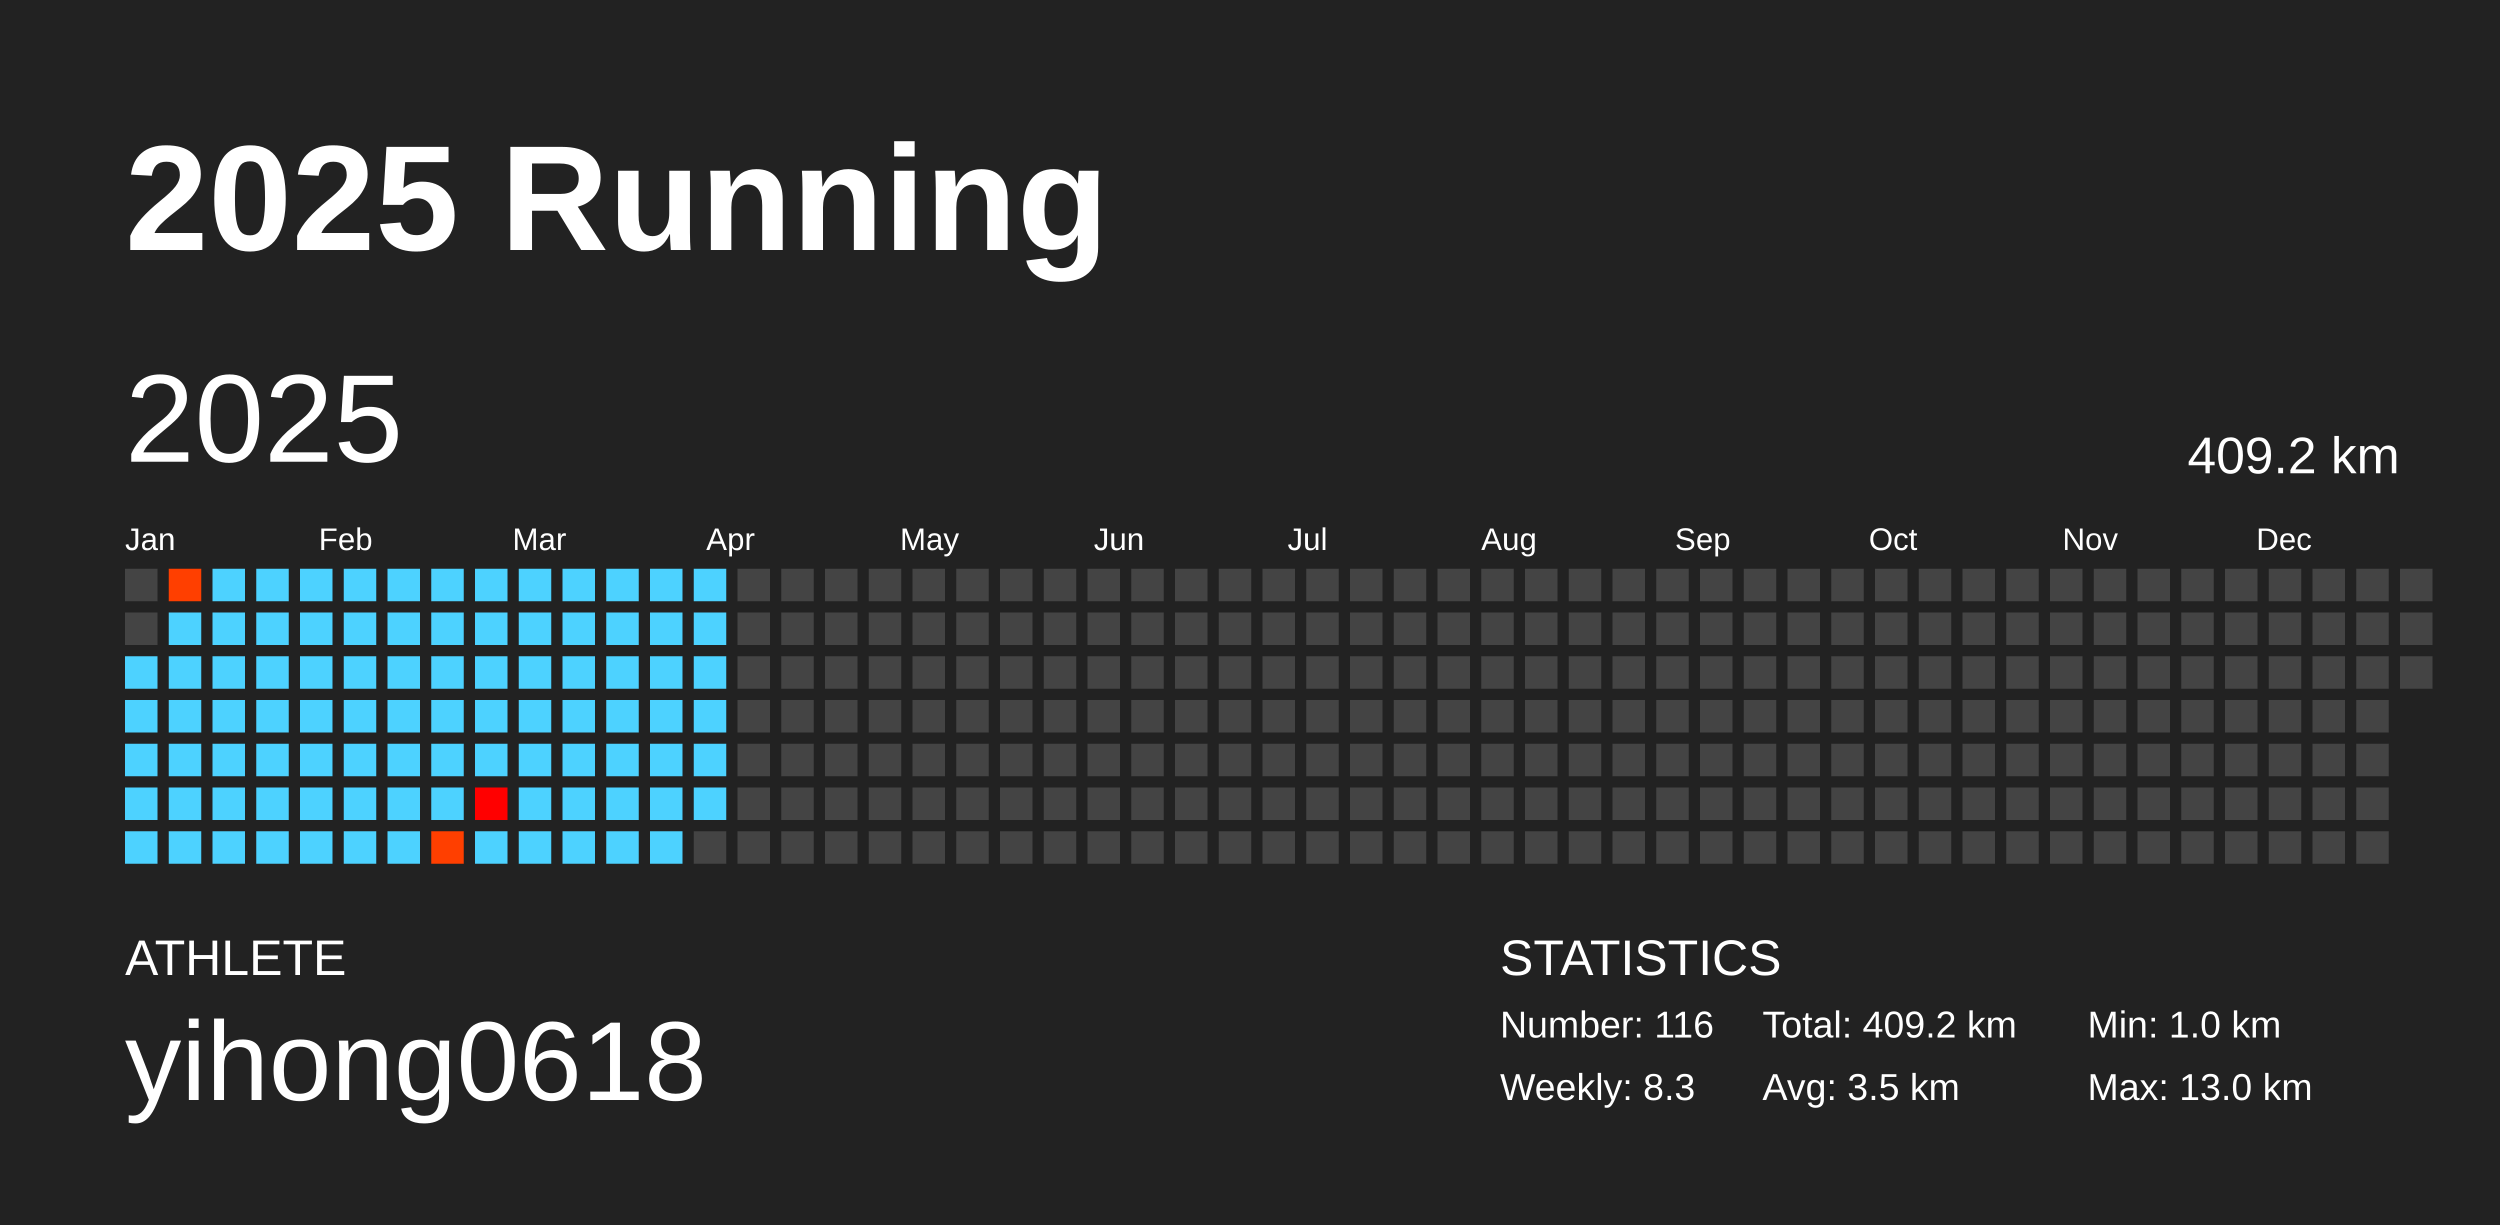
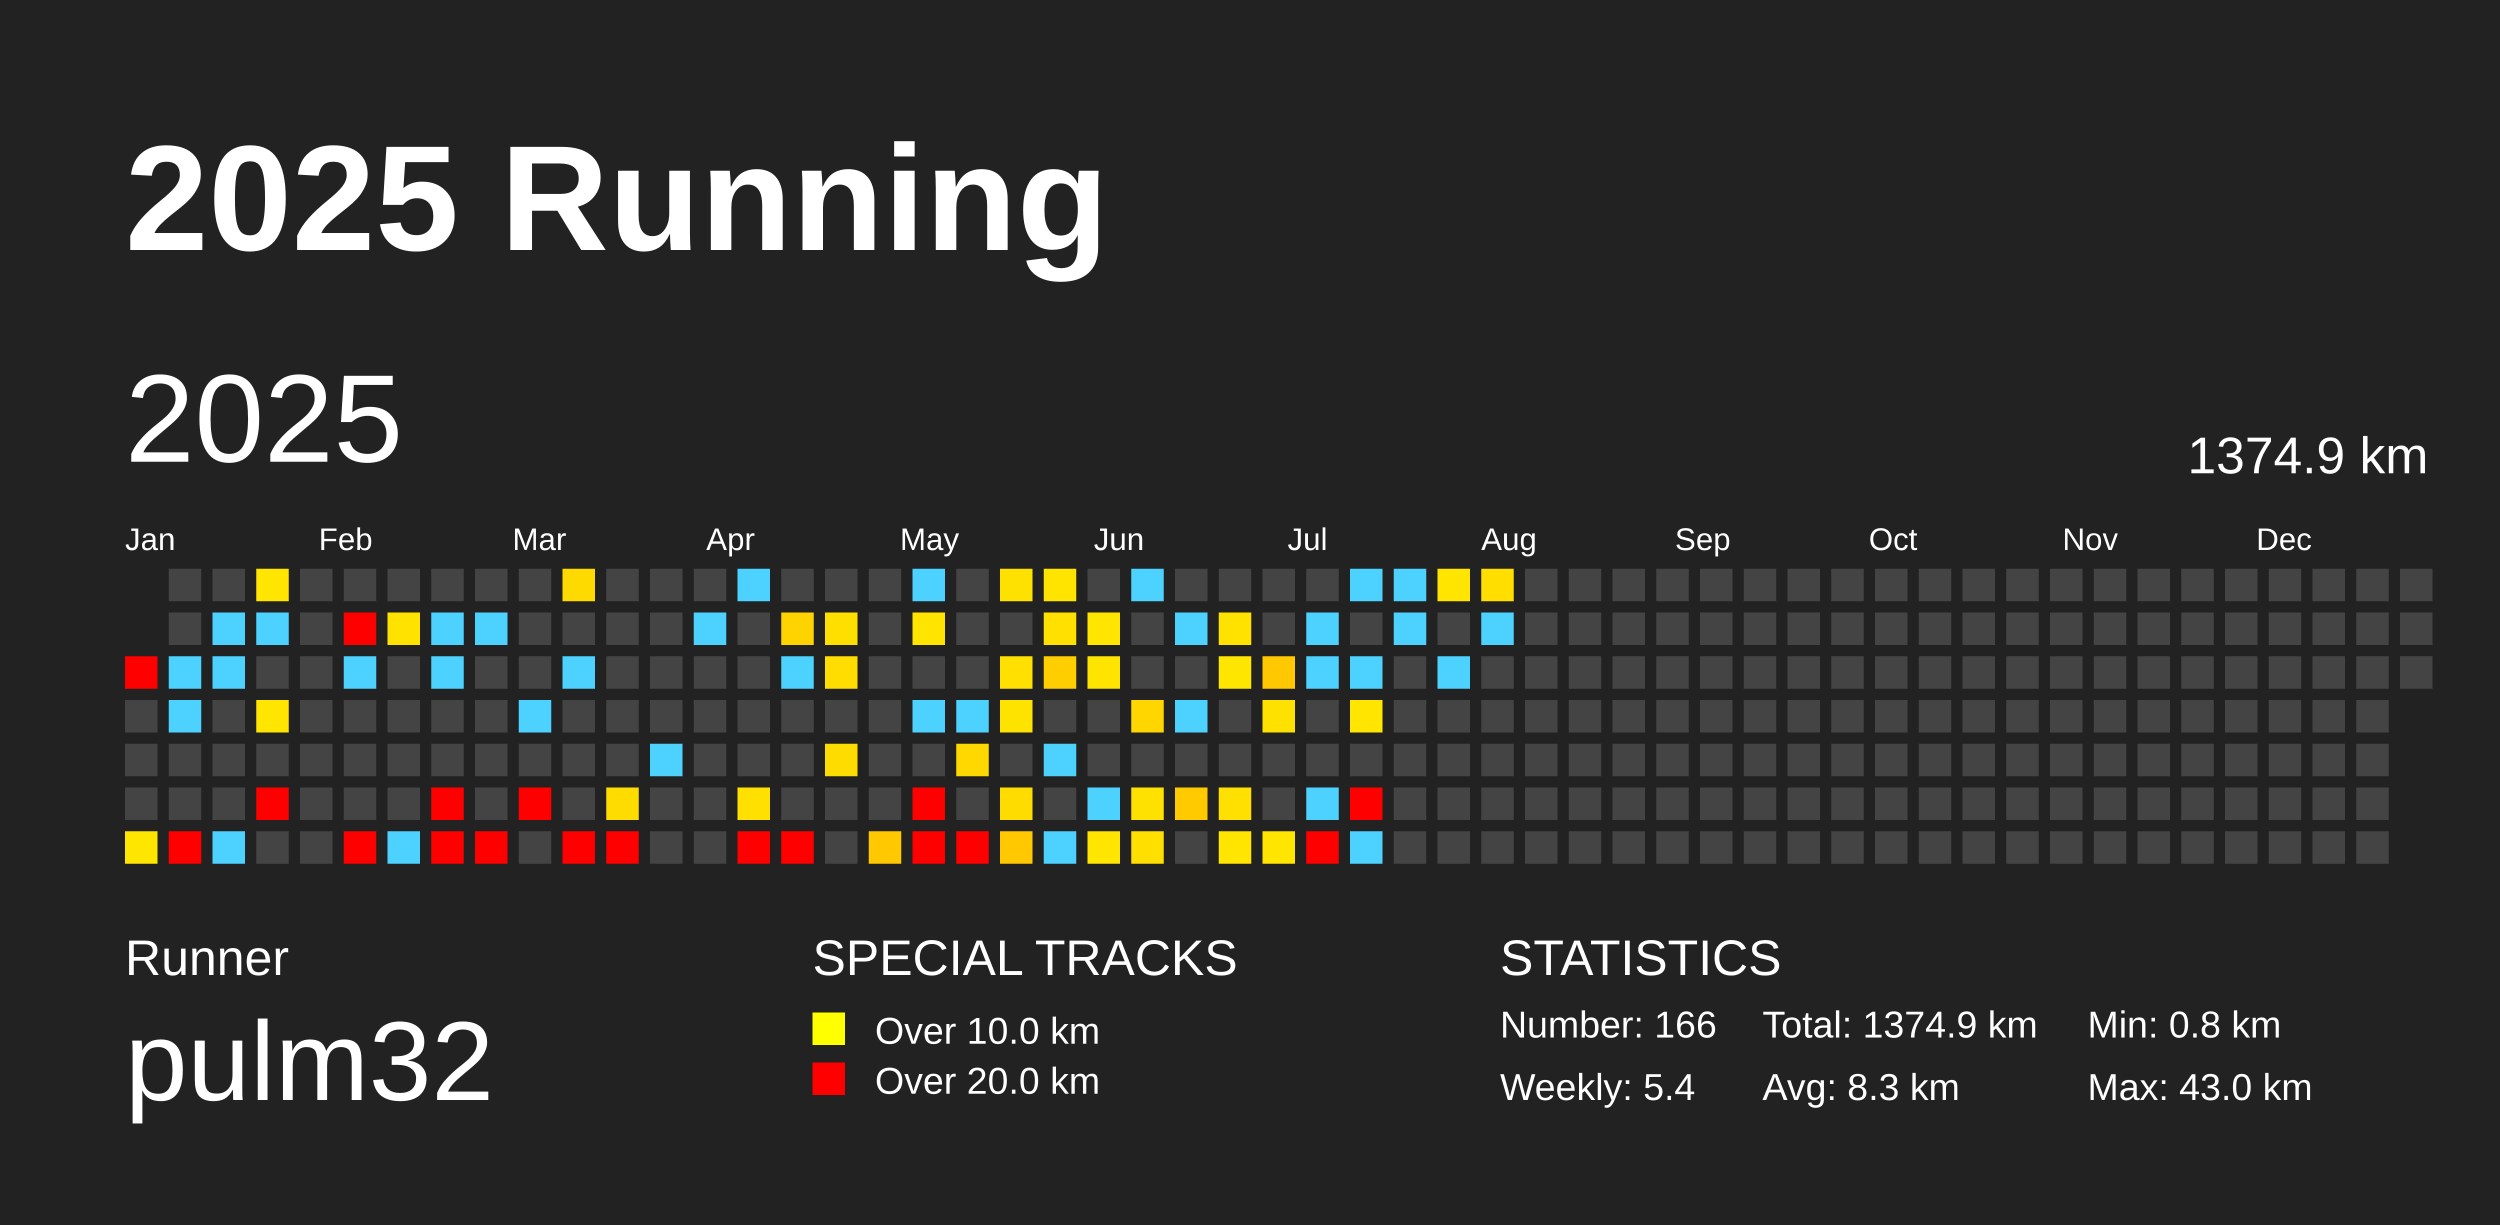
<svg xmlns="http://www.w3.org/2000/svg" baseProfile="full" height="98mm" version="1.1" viewBox="0,0,200,98" width="200mm">
  <defs />
  <rect fill="#222222" height="98" width="200" x="0" y="0" />
  <text fill="#FFFFFF" style="font-size:12px; font-family:Arial; font-weight:bold;" x="10" y="20">2025 Running</text>
-   <text fill="#FFFFFF" style="font-size:4px; font-family:Arial" x="10" y="78">ATHLETE</text>
-   <text fill="#FFFFFF" style="font-size:9px; font-family:Arial" x="10" y="88">yihong0618</text>
+   <text fill="#FFFFFF" style="font-size:4px; font-family:Arial" x="10" y="78">Runner</text>
+   <text fill="#FFFFFF" style="font-size:9px; font-family:Arial" x="10" y="88">pulm32</text>
+   <text fill="#FFFFFF" style="font-size:4px; font-family:Arial" x="65" y="78">SPECIAL TRACKS</text>
+   <rect fill="yellow" height="2.6" width="2.6" x="65" y="81" />
+   <text fill="#FFFFFF" style="font-size:3px; font-family:Arial" x="70" y="83.5">Over 10.0 km</text>
+   <rect fill="red" height="2.6" width="2.6" x="65" y="85" />
+   <text fill="#FFFFFF" style="font-size:3px; font-family:Arial" x="70" y="87.5">Over 20.0 km</text>
  <text fill="#FFFFFF" style="font-size:4px; font-family:Arial" x="120" y="78">STATISTICS</text>
-   <text fill="#FFFFFF" style="font-size:3px; font-family:Arial" x="120" y="83">Number: 116</text>
-   <text fill="#FFFFFF" style="font-size:3px; font-family:Arial" x="120" y="88">Weekly: 8.3</text>
-   <text fill="#FFFFFF" style="font-size:3px; font-family:Arial" x="141" y="83">Total: 409.2 km</text>
-   <text fill="#FFFFFF" style="font-size:3px; font-family:Arial" x="141" y="88">Avg: 3.5 km</text>
-   <text fill="#FFFFFF" style="font-size:3px; font-family:Arial" x="167" y="83">Min: 1.0 km</text>
-   <text fill="#FFFFFF" style="font-size:3px; font-family:Arial" x="167" y="88">Max: 13.0 km</text>
+   <text fill="#FFFFFF" style="font-size:3px; font-family:Arial" x="120" y="83">Number: 166</text>
+   <text fill="#FFFFFF" style="font-size:3px; font-family:Arial" x="120" y="88">Weekly: 5.4</text>
+   <text fill="#FFFFFF" style="font-size:3px; font-family:Arial" x="141" y="83">Total: 1374.9 km</text>
+   <text fill="#FFFFFF" style="font-size:3px; font-family:Arial" x="141" y="88">Avg: 8.3 km</text>
+   <text fill="#FFFFFF" style="font-size:3px; font-family:Arial" x="167" y="83">Min: 0.8 km</text>
+   <text fill="#FFFFFF" style="font-size:3px; font-family:Arial" x="167" y="88">Max: 43.0 km</text>
  <text dominant-baseline="hanging" fill="#FFFFFF" style="font-size:10.0px; font-family:Arial;" x="10" y="30">2025</text>
-   <text dominant-baseline="hanging" fill="#FFFFFF" style="font-size:4.125px; font-family:Arial;" x="175" y="35">409.2 km</text>
+   <text dominant-baseline="hanging" fill="#FFFFFF" style="font-size:4.125px; font-family:Arial;" x="175" y="35">1374.9 km</text>
  <text fill="#FFFFFF" style="font-size:2.5px; font-family:Arial" x="10.0" y="44">Jan</text>
  <text fill="#FFFFFF" style="font-size:2.5px; font-family:Arial" x="25.5" y="44">Feb</text>
  <text fill="#FFFFFF" style="font-size:2.5px; font-family:Arial" x="41.0" y="44">Mar</text>
  <text fill="#FFFFFF" style="font-size:2.5px; font-family:Arial" x="56.5" y="44">Apr</text>
  <text fill="#FFFFFF" style="font-size:2.5px; font-family:Arial" x="72.0" y="44">May</text>
  <text fill="#FFFFFF" style="font-size:2.5px; font-family:Arial" x="87.5" y="44">Jun</text>
  <text fill="#FFFFFF" style="font-size:2.5px; font-family:Arial" x="103.0" y="44">Jul</text>
  <text fill="#FFFFFF" style="font-size:2.5px; font-family:Arial" x="118.5" y="44">Aug</text>
  <text fill="#FFFFFF" style="font-size:2.5px; font-family:Arial" x="134.0" y="44">Sep</text>
  <text fill="#FFFFFF" style="font-size:2.5px; font-family:Arial" x="149.5" y="44">Oct</text>
  <text fill="#FFFFFF" style="font-size:2.5px; font-family:Arial" x="165.0" y="44">Nov</text>
  <text fill="#FFFFFF" style="font-size:2.5px; font-family:Arial" x="180.5" y="44">Dec</text>
-   <rect fill="#444444" height="2.6" width="2.6" x="10.0" y="45.5" />
-   <rect fill="#444444" height="2.6" width="2.6" x="10.0" y="49.0" />
-   <rect fill="#4dd2ff" height="2.6" width="2.6" x="10.0" y="52.5" />
-   <rect fill="#4dd2ff" height="2.6" width="2.6" x="10.0" y="56.0" />
-   <rect fill="#4dd2ff" height="2.6" width="2.6" x="10.0" y="59.5" />
-   <rect fill="#4dd2ff" height="2.6" width="2.6" x="10.0" y="63.0" />
-   <rect fill="#4dd2ff" height="2.6" width="2.6" x="10.0" y="66.5" />
-   <rect fill="#ff3f00" height="2.6" width="2.6" x="13.5" y="45.5" />
-   <rect fill="#4dd2ff" height="2.6" width="2.6" x="13.5" y="49.0" />
+   <rect fill="red" height="2.6" width="2.6" x="10.0" y="52.5" />
+   <rect fill="#444444" height="2.6" width="2.6" x="10.0" y="56.0" />
+   <rect fill="#444444" height="2.6" width="2.6" x="10.0" y="59.5" />
+   <rect fill="#444444" height="2.6" width="2.6" x="10.0" y="63.0" />
+   <rect fill="#ffe600" height="2.6" width="2.6" x="10.0" y="66.5" />
+   <rect fill="#444444" height="2.6" width="2.6" x="13.5" y="45.5" />
+   <rect fill="#444444" height="2.6" width="2.6" x="13.5" y="49.0" />
  <rect fill="#4dd2ff" height="2.6" width="2.6" x="13.5" y="52.5" />
  <rect fill="#4dd2ff" height="2.6" width="2.6" x="13.5" y="56.0" />
-   <rect fill="#4dd2ff" height="2.6" width="2.6" x="13.5" y="59.5" />
-   <rect fill="#4dd2ff" height="2.6" width="2.6" x="13.5" y="63.0" />
-   <rect fill="#4dd2ff" height="2.6" width="2.6" x="13.5" y="66.5" />
-   <rect fill="#4dd2ff" height="2.6" width="2.6" x="17.0" y="45.5" />
+   <rect fill="#444444" height="2.6" width="2.6" x="13.5" y="59.5" />
+   <rect fill="#444444" height="2.6" width="2.6" x="13.5" y="63.0" />
+   <rect fill="red" height="2.6" width="2.6" x="13.5" y="66.5" />
+   <rect fill="#444444" height="2.6" width="2.6" x="17.0" y="45.5" />
  <rect fill="#4dd2ff" height="2.6" width="2.6" x="17.0" y="49.0" />
  <rect fill="#4dd2ff" height="2.6" width="2.6" x="17.0" y="52.5" />
-   <rect fill="#4dd2ff" height="2.6" width="2.6" x="17.0" y="56.0" />
-   <rect fill="#4dd2ff" height="2.6" width="2.6" x="17.0" y="59.5" />
-   <rect fill="#4dd2ff" height="2.6" width="2.6" x="17.0" y="63.0" />
+   <rect fill="#444444" height="2.6" width="2.6" x="17.0" y="56.0" />
+   <rect fill="#444444" height="2.6" width="2.6" x="17.0" y="59.5" />
+   <rect fill="#444444" height="2.6" width="2.6" x="17.0" y="63.0" />
  <rect fill="#4dd2ff" height="2.6" width="2.6" x="17.0" y="66.5" />
-   <rect fill="#4dd2ff" height="2.6" width="2.6" x="20.5" y="45.5" />
+   <rect fill="#ffe500" height="2.6" width="2.6" x="20.5" y="45.5" />
  <rect fill="#4dd2ff" height="2.6" width="2.6" x="20.5" y="49.0" />
-   <rect fill="#4dd2ff" height="2.6" width="2.6" x="20.5" y="52.5" />
-   <rect fill="#4dd2ff" height="2.6" width="2.6" x="20.5" y="56.0" />
-   <rect fill="#4dd2ff" height="2.6" width="2.6" x="20.5" y="59.5" />
-   <rect fill="#4dd2ff" height="2.6" width="2.6" x="20.5" y="63.0" />
-   <rect fill="#4dd2ff" height="2.6" width="2.6" x="20.5" y="66.5" />
-   <rect fill="#4dd2ff" height="2.6" width="2.6" x="24.0" y="45.5" />
-   <rect fill="#4dd2ff" height="2.6" width="2.6" x="24.0" y="49.0" />
-   <rect fill="#4dd2ff" height="2.6" width="2.6" x="24.0" y="52.5" />
-   <rect fill="#4dd2ff" height="2.6" width="2.6" x="24.0" y="56.0" />
-   <rect fill="#4dd2ff" height="2.6" width="2.6" x="24.0" y="59.5" />
-   <rect fill="#4dd2ff" height="2.6" width="2.6" x="24.0" y="63.0" />
-   <rect fill="#4dd2ff" height="2.6" width="2.6" x="24.0" y="66.5" />
-   <rect fill="#4dd2ff" height="2.6" width="2.6" x="27.5" y="45.5" />
-   <rect fill="#4dd2ff" height="2.6" width="2.6" x="27.5" y="49.0" />
+   <rect fill="#444444" height="2.6" width="2.6" x="20.5" y="52.5" />
+   <rect fill="#ffe500" height="2.6" width="2.6" x="20.5" y="56.0" />
+   <rect fill="#444444" height="2.6" width="2.6" x="20.5" y="59.5" />
+   <rect fill="red" height="2.6" width="2.6" x="20.5" y="63.0" />
+   <rect fill="#444444" height="2.6" width="2.6" x="20.5" y="66.5" />
+   <rect fill="#444444" height="2.6" width="2.6" x="24.0" y="45.5" />
+   <rect fill="#444444" height="2.6" width="2.6" x="24.0" y="49.0" />
+   <rect fill="#444444" height="2.6" width="2.6" x="24.0" y="52.5" />
+   <rect fill="#444444" height="2.6" width="2.6" x="24.0" y="56.0" />
+   <rect fill="#444444" height="2.6" width="2.6" x="24.0" y="59.5" />
+   <rect fill="#444444" height="2.6" width="2.6" x="24.0" y="63.0" />
+   <rect fill="#444444" height="2.6" width="2.6" x="24.0" y="66.5" />
+   <rect fill="#444444" height="2.6" width="2.6" x="27.5" y="45.5" />
+   <rect fill="red" height="2.6" width="2.6" x="27.5" y="49.0" />
  <rect fill="#4dd2ff" height="2.6" width="2.6" x="27.5" y="52.5" />
-   <rect fill="#4dd2ff" height="2.6" width="2.6" x="27.5" y="56.0" />
-   <rect fill="#4dd2ff" height="2.6" width="2.6" x="27.5" y="59.5" />
-   <rect fill="#4dd2ff" height="2.6" width="2.6" x="27.5" y="63.0" />
-   <rect fill="#4dd2ff" height="2.6" width="2.6" x="27.5" y="66.5" />
-   <rect fill="#4dd2ff" height="2.6" width="2.6" x="31.0" y="45.5" />
-   <rect fill="#4dd2ff" height="2.6" width="2.6" x="31.0" y="49.0" />
-   <rect fill="#4dd2ff" height="2.6" width="2.6" x="31.0" y="52.5" />
-   <rect fill="#4dd2ff" height="2.6" width="2.6" x="31.0" y="56.0" />
-   <rect fill="#4dd2ff" height="2.6" width="2.6" x="31.0" y="59.5" />
-   <rect fill="#4dd2ff" height="2.6" width="2.6" x="31.0" y="63.0" />
+   <rect fill="#444444" height="2.6" width="2.6" x="27.5" y="56.0" />
+   <rect fill="#444444" height="2.6" width="2.6" x="27.5" y="59.5" />
+   <rect fill="#444444" height="2.6" width="2.6" x="27.5" y="63.0" />
+   <rect fill="red" height="2.6" width="2.6" x="27.5" y="66.5" />
+   <rect fill="#444444" height="2.6" width="2.6" x="31.0" y="45.5" />
+   <rect fill="#ffe200" height="2.6" width="2.6" x="31.0" y="49.0" />
+   <rect fill="#444444" height="2.6" width="2.6" x="31.0" y="52.5" />
+   <rect fill="#444444" height="2.6" width="2.6" x="31.0" y="56.0" />
+   <rect fill="#444444" height="2.6" width="2.6" x="31.0" y="59.5" />
+   <rect fill="#444444" height="2.6" width="2.6" x="31.0" y="63.0" />
  <rect fill="#4dd2ff" height="2.6" width="2.6" x="31.0" y="66.5" />
-   <rect fill="#4dd2ff" height="2.6" width="2.6" x="34.5" y="45.5" />
+   <rect fill="#444444" height="2.6" width="2.6" x="34.5" y="45.5" />
  <rect fill="#4dd2ff" height="2.6" width="2.6" x="34.5" y="49.0" />
  <rect fill="#4dd2ff" height="2.6" width="2.6" x="34.5" y="52.5" />
-   <rect fill="#4dd2ff" height="2.6" width="2.6" x="34.5" y="56.0" />
-   <rect fill="#4dd2ff" height="2.6" width="2.6" x="34.5" y="59.5" />
-   <rect fill="#4dd2ff" height="2.6" width="2.6" x="34.5" y="63.0" />
-   <rect fill="#ff3f00" height="2.6" width="2.6" x="34.5" y="66.5" />
-   <rect fill="#4dd2ff" height="2.6" width="2.6" x="38.0" y="45.5" />
+   <rect fill="#444444" height="2.6" width="2.6" x="34.5" y="56.0" />
+   <rect fill="#444444" height="2.6" width="2.6" x="34.5" y="59.5" />
+   <rect fill="red" height="2.6" width="2.6" x="34.5" y="63.0" />
+   <rect fill="red" height="2.6" width="2.6" x="34.5" y="66.5" />
+   <rect fill="#444444" height="2.6" width="2.6" x="38.0" y="45.5" />
  <rect fill="#4dd2ff" height="2.6" width="2.6" x="38.0" y="49.0" />
-   <rect fill="#4dd2ff" height="2.6" width="2.6" x="38.0" y="52.5" />
-   <rect fill="#4dd2ff" height="2.6" width="2.6" x="38.0" y="56.0" />
-   <rect fill="#4dd2ff" height="2.6" width="2.6" x="38.0" y="59.5" />
-   <rect fill="#ff0000" height="2.6" width="2.6" x="38.0" y="63.0" />
-   <rect fill="#4dd2ff" height="2.6" width="2.6" x="38.0" y="66.5" />
-   <rect fill="#4dd2ff" height="2.6" width="2.6" x="41.5" y="45.5" />
-   <rect fill="#4dd2ff" height="2.6" width="2.6" x="41.5" y="49.0" />
-   <rect fill="#4dd2ff" height="2.6" width="2.6" x="41.5" y="52.5" />
+   <rect fill="#444444" height="2.6" width="2.6" x="38.0" y="52.5" />
+   <rect fill="#444444" height="2.6" width="2.6" x="38.0" y="56.0" />
+   <rect fill="#444444" height="2.6" width="2.6" x="38.0" y="59.5" />
+   <rect fill="#444444" height="2.6" width="2.6" x="38.0" y="63.0" />
+   <rect fill="red" height="2.6" width="2.6" x="38.0" y="66.5" />
+   <rect fill="#444444" height="2.6" width="2.6" x="41.5" y="45.5" />
+   <rect fill="#444444" height="2.6" width="2.6" x="41.5" y="49.0" />
+   <rect fill="#444444" height="2.6" width="2.6" x="41.5" y="52.5" />
  <rect fill="#4dd2ff" height="2.6" width="2.6" x="41.5" y="56.0" />
-   <rect fill="#4dd2ff" height="2.6" width="2.6" x="41.5" y="59.5" />
-   <rect fill="#4dd2ff" height="2.6" width="2.6" x="41.5" y="63.0" />
-   <rect fill="#4dd2ff" height="2.6" width="2.6" x="41.5" y="66.5" />
-   <rect fill="#4dd2ff" height="2.6" width="2.6" x="45.0" y="45.5" />
-   <rect fill="#4dd2ff" height="2.6" width="2.6" x="45.0" y="49.0" />
+   <rect fill="#444444" height="2.6" width="2.6" x="41.5" y="59.5" />
+   <rect fill="red" height="2.6" width="2.6" x="41.5" y="63.0" />
+   <rect fill="#444444" height="2.6" width="2.6" x="41.5" y="66.5" />
+   <rect fill="#ffda00" height="2.6" width="2.6" x="45.0" y="45.5" />
+   <rect fill="#444444" height="2.6" width="2.6" x="45.0" y="49.0" />
  <rect fill="#4dd2ff" height="2.6" width="2.6" x="45.0" y="52.5" />
-   <rect fill="#4dd2ff" height="2.6" width="2.6" x="45.0" y="56.0" />
-   <rect fill="#4dd2ff" height="2.6" width="2.6" x="45.0" y="59.5" />
-   <rect fill="#4dd2ff" height="2.6" width="2.6" x="45.0" y="63.0" />
-   <rect fill="#4dd2ff" height="2.6" width="2.6" x="45.0" y="66.5" />
-   <rect fill="#4dd2ff" height="2.6" width="2.6" x="48.5" y="45.5" />
-   <rect fill="#4dd2ff" height="2.6" width="2.6" x="48.5" y="49.0" />
-   <rect fill="#4dd2ff" height="2.6" width="2.6" x="48.5" y="52.5" />
-   <rect fill="#4dd2ff" height="2.6" width="2.6" x="48.5" y="56.0" />
-   <rect fill="#4dd2ff" height="2.6" width="2.6" x="48.5" y="59.5" />
-   <rect fill="#4dd2ff" height="2.6" width="2.6" x="48.5" y="63.0" />
-   <rect fill="#4dd2ff" height="2.6" width="2.6" x="48.5" y="66.5" />
-   <rect fill="#4dd2ff" height="2.6" width="2.6" x="52.0" y="45.5" />
-   <rect fill="#4dd2ff" height="2.6" width="2.6" x="52.0" y="49.0" />
-   <rect fill="#4dd2ff" height="2.6" width="2.6" x="52.0" y="52.5" />
-   <rect fill="#4dd2ff" height="2.6" width="2.6" x="52.0" y="56.0" />
+   <rect fill="#444444" height="2.6" width="2.6" x="45.0" y="56.0" />
+   <rect fill="#444444" height="2.6" width="2.6" x="45.0" y="59.5" />
+   <rect fill="#444444" height="2.6" width="2.6" x="45.0" y="63.0" />
+   <rect fill="red" height="2.6" width="2.6" x="45.0" y="66.5" />
+   <rect fill="#444444" height="2.6" width="2.6" x="48.5" y="45.5" />
+   <rect fill="#444444" height="2.6" width="2.6" x="48.5" y="49.0" />
+   <rect fill="#444444" height="2.6" width="2.6" x="48.5" y="52.5" />
+   <rect fill="#444444" height="2.6" width="2.6" x="48.5" y="56.0" />
+   <rect fill="#444444" height="2.6" width="2.6" x="48.5" y="59.5" />
+   <rect fill="#ffdc00" height="2.6" width="2.6" x="48.5" y="63.0" />
+   <rect fill="red" height="2.6" width="2.6" x="48.5" y="66.5" />
+   <rect fill="#444444" height="2.6" width="2.6" x="52.0" y="45.5" />
+   <rect fill="#444444" height="2.6" width="2.6" x="52.0" y="49.0" />
+   <rect fill="#444444" height="2.6" width="2.6" x="52.0" y="52.5" />
+   <rect fill="#444444" height="2.6" width="2.6" x="52.0" y="56.0" />
  <rect fill="#4dd2ff" height="2.6" width="2.6" x="52.0" y="59.5" />
-   <rect fill="#4dd2ff" height="2.6" width="2.6" x="52.0" y="63.0" />
-   <rect fill="#4dd2ff" height="2.6" width="2.6" x="52.0" y="66.5" />
-   <rect fill="#4dd2ff" height="2.6" width="2.6" x="55.5" y="45.5" />
+   <rect fill="#444444" height="2.6" width="2.6" x="52.0" y="63.0" />
+   <rect fill="#444444" height="2.6" width="2.6" x="52.0" y="66.5" />
+   <rect fill="#444444" height="2.6" width="2.6" x="55.5" y="45.5" />
  <rect fill="#4dd2ff" height="2.6" width="2.6" x="55.5" y="49.0" />
-   <rect fill="#4dd2ff" height="2.6" width="2.6" x="55.5" y="52.5" />
-   <rect fill="#4dd2ff" height="2.6" width="2.6" x="55.5" y="56.0" />
-   <rect fill="#4dd2ff" height="2.6" width="2.6" x="55.5" y="59.5" />
-   <rect fill="#4dd2ff" height="2.6" width="2.6" x="55.5" y="63.0" />
+   <rect fill="#444444" height="2.6" width="2.6" x="55.5" y="52.5" />
+   <rect fill="#444444" height="2.6" width="2.6" x="55.5" y="56.0" />
+   <rect fill="#444444" height="2.6" width="2.6" x="55.5" y="59.5" />
+   <rect fill="#444444" height="2.6" width="2.6" x="55.5" y="63.0" />
  <rect fill="#444444" height="2.6" width="2.6" x="55.5" y="66.5" />
-   <rect fill="#444444" height="2.6" width="2.6" x="59.0" y="45.5" />
+   <rect fill="#4dd2ff" height="2.6" width="2.6" x="59.0" y="45.5" />
  <rect fill="#444444" height="2.6" width="2.6" x="59.0" y="49.0" />
  <rect fill="#444444" height="2.6" width="2.6" x="59.0" y="52.5" />
  <rect fill="#444444" height="2.6" width="2.6" x="59.0" y="56.0" />
  <rect fill="#444444" height="2.6" width="2.6" x="59.0" y="59.5" />
-   <rect fill="#444444" height="2.6" width="2.6" x="59.0" y="63.0" />
-   <rect fill="#444444" height="2.6" width="2.6" x="59.0" y="66.5" />
+   <rect fill="#ffe000" height="2.6" width="2.6" x="59.0" y="63.0" />
+   <rect fill="red" height="2.6" width="2.6" x="59.0" y="66.5" />
  <rect fill="#444444" height="2.6" width="2.6" x="62.5" y="45.5" />
-   <rect fill="#444444" height="2.6" width="2.6" x="62.5" y="49.0" />
-   <rect fill="#444444" height="2.6" width="2.6" x="62.5" y="52.5" />
+   <rect fill="#ffd300" height="2.6" width="2.6" x="62.5" y="49.0" />
+   <rect fill="#4dd2ff" height="2.6" width="2.6" x="62.5" y="52.5" />
  <rect fill="#444444" height="2.6" width="2.6" x="62.5" y="56.0" />
  <rect fill="#444444" height="2.6" width="2.6" x="62.5" y="59.5" />
  <rect fill="#444444" height="2.6" width="2.6" x="62.5" y="63.0" />
-   <rect fill="#444444" height="2.6" width="2.6" x="62.5" y="66.5" />
+   <rect fill="red" height="2.6" width="2.6" x="62.5" y="66.5" />
  <rect fill="#444444" height="2.6" width="2.6" x="66.0" y="45.5" />
-   <rect fill="#444444" height="2.6" width="2.6" x="66.0" y="49.0" />
-   <rect fill="#444444" height="2.6" width="2.6" x="66.0" y="52.5" />
+   <rect fill="#ffdf00" height="2.6" width="2.6" x="66.0" y="49.0" />
+   <rect fill="#ffdd00" height="2.6" width="2.6" x="66.0" y="52.5" />
  <rect fill="#444444" height="2.6" width="2.6" x="66.0" y="56.0" />
-   <rect fill="#444444" height="2.6" width="2.6" x="66.0" y="59.5" />
+   <rect fill="#ffdc00" height="2.6" width="2.6" x="66.0" y="59.5" />
  <rect fill="#444444" height="2.6" width="2.6" x="66.0" y="63.0" />
  <rect fill="#444444" height="2.6" width="2.6" x="66.0" y="66.5" />
  <rect fill="#444444" height="2.6" width="2.6" x="69.5" y="45.5" />
  <rect fill="#444444" height="2.6" width="2.6" x="69.5" y="49.0" />
  <rect fill="#444444" height="2.6" width="2.6" x="69.5" y="52.5" />
  <rect fill="#444444" height="2.6" width="2.6" x="69.5" y="56.0" />
  <rect fill="#444444" height="2.6" width="2.6" x="69.5" y="59.5" />
  <rect fill="#444444" height="2.6" width="2.6" x="69.5" y="63.0" />
-   <rect fill="#444444" height="2.6" width="2.6" x="69.5" y="66.5" />
-   <rect fill="#444444" height="2.6" width="2.6" x="73.0" y="45.5" />
-   <rect fill="#444444" height="2.6" width="2.6" x="73.0" y="49.0" />
+   <rect fill="#ffc800" height="2.6" width="2.6" x="69.5" y="66.5" />
+   <rect fill="#4dd2ff" height="2.6" width="2.6" x="73.0" y="45.5" />
+   <rect fill="#ffe400" height="2.6" width="2.6" x="73.0" y="49.0" />
  <rect fill="#444444" height="2.6" width="2.6" x="73.0" y="52.5" />
-   <rect fill="#444444" height="2.6" width="2.6" x="73.0" y="56.0" />
+   <rect fill="#4dd2ff" height="2.6" width="2.6" x="73.0" y="56.0" />
  <rect fill="#444444" height="2.6" width="2.6" x="73.0" y="59.5" />
-   <rect fill="#444444" height="2.6" width="2.6" x="73.0" y="63.0" />
-   <rect fill="#444444" height="2.6" width="2.6" x="73.0" y="66.5" />
+   <rect fill="red" height="2.6" width="2.6" x="73.0" y="63.0" />
+   <rect fill="red" height="2.6" width="2.6" x="73.0" y="66.5" />
  <rect fill="#444444" height="2.6" width="2.6" x="76.5" y="45.5" />
  <rect fill="#444444" height="2.6" width="2.6" x="76.5" y="49.0" />
  <rect fill="#444444" height="2.6" width="2.6" x="76.5" y="52.5" />
-   <rect fill="#444444" height="2.6" width="2.6" x="76.5" y="56.0" />
-   <rect fill="#444444" height="2.6" width="2.6" x="76.5" y="59.5" />
+   <rect fill="#4dd2ff" height="2.6" width="2.6" x="76.5" y="56.0" />
+   <rect fill="#ffd800" height="2.6" width="2.6" x="76.5" y="59.5" />
  <rect fill="#444444" height="2.6" width="2.6" x="76.5" y="63.0" />
-   <rect fill="#444444" height="2.6" width="2.6" x="76.5" y="66.5" />
-   <rect fill="#444444" height="2.6" width="2.6" x="80.0" y="45.5" />
+   <rect fill="red" height="2.6" width="2.6" x="76.5" y="66.5" />
+   <rect fill="#ffe100" height="2.6" width="2.6" x="80.0" y="45.5" />
  <rect fill="#444444" height="2.6" width="2.6" x="80.0" y="49.0" />
-   <rect fill="#444444" height="2.6" width="2.6" x="80.0" y="52.5" />
-   <rect fill="#444444" height="2.6" width="2.6" x="80.0" y="56.0" />
+   <rect fill="#ffe000" height="2.6" width="2.6" x="80.0" y="52.5" />
+   <rect fill="#ffe300" height="2.6" width="2.6" x="80.0" y="56.0" />
  <rect fill="#444444" height="2.6" width="2.6" x="80.0" y="59.5" />
-   <rect fill="#444444" height="2.6" width="2.6" x="80.0" y="63.0" />
-   <rect fill="#444444" height="2.6" width="2.6" x="80.0" y="66.5" />
-   <rect fill="#444444" height="2.6" width="2.6" x="83.5" y="45.5" />
-   <rect fill="#444444" height="2.6" width="2.6" x="83.5" y="49.0" />
-   <rect fill="#444444" height="2.6" width="2.6" x="83.5" y="52.5" />
+   <rect fill="#ffdc00" height="2.6" width="2.6" x="80.0" y="63.0" />
+   <rect fill="#ffc800" height="2.6" width="2.6" x="80.0" y="66.5" />
+   <rect fill="#ffe400" height="2.6" width="2.6" x="83.5" y="45.5" />
+   <rect fill="#ffe000" height="2.6" width="2.6" x="83.5" y="49.0" />
+   <rect fill="#ffce00" height="2.6" width="2.6" x="83.5" y="52.5" />
  <rect fill="#444444" height="2.6" width="2.6" x="83.5" y="56.0" />
-   <rect fill="#444444" height="2.6" width="2.6" x="83.5" y="59.5" />
+   <rect fill="#4dd2ff" height="2.6" width="2.6" x="83.5" y="59.5" />
  <rect fill="#444444" height="2.6" width="2.6" x="83.5" y="63.0" />
-   <rect fill="#444444" height="2.6" width="2.6" x="83.5" y="66.5" />
+   <rect fill="#4dd2ff" height="2.6" width="2.6" x="83.5" y="66.5" />
  <rect fill="#444444" height="2.6" width="2.6" x="87.0" y="45.5" />
-   <rect fill="#444444" height="2.6" width="2.6" x="87.0" y="49.0" />
-   <rect fill="#444444" height="2.6" width="2.6" x="87.0" y="52.5" />
+   <rect fill="#ffe500" height="2.6" width="2.6" x="87.0" y="49.0" />
+   <rect fill="#ffe400" height="2.6" width="2.6" x="87.0" y="52.5" />
  <rect fill="#444444" height="2.6" width="2.6" x="87.0" y="56.0" />
  <rect fill="#444444" height="2.6" width="2.6" x="87.0" y="59.5" />
-   <rect fill="#444444" height="2.6" width="2.6" x="87.0" y="63.0" />
-   <rect fill="#444444" height="2.6" width="2.6" x="87.0" y="66.5" />
-   <rect fill="#444444" height="2.6" width="2.6" x="90.5" y="45.5" />
+   <rect fill="#4dd2ff" height="2.6" width="2.6" x="87.0" y="63.0" />
+   <rect fill="#ffe500" height="2.6" width="2.6" x="87.0" y="66.5" />
+   <rect fill="#4dd2ff" height="2.6" width="2.6" x="90.5" y="45.5" />
  <rect fill="#444444" height="2.6" width="2.6" x="90.5" y="49.0" />
  <rect fill="#444444" height="2.6" width="2.6" x="90.5" y="52.5" />
-   <rect fill="#444444" height="2.6" width="2.6" x="90.5" y="56.0" />
+   <rect fill="#ffd600" height="2.6" width="2.6" x="90.5" y="56.0" />
  <rect fill="#444444" height="2.6" width="2.6" x="90.5" y="59.5" />
-   <rect fill="#444444" height="2.6" width="2.6" x="90.5" y="63.0" />
-   <rect fill="#444444" height="2.6" width="2.6" x="90.5" y="66.5" />
+   <rect fill="#ffe100" height="2.6" width="2.6" x="90.5" y="63.0" />
+   <rect fill="#ffdf00" height="2.6" width="2.6" x="90.5" y="66.5" />
  <rect fill="#444444" height="2.6" width="2.6" x="94.0" y="45.5" />
-   <rect fill="#444444" height="2.6" width="2.6" x="94.0" y="49.0" />
+   <rect fill="#4dd2ff" height="2.6" width="2.6" x="94.0" y="49.0" />
  <rect fill="#444444" height="2.6" width="2.6" x="94.0" y="52.5" />
-   <rect fill="#444444" height="2.6" width="2.6" x="94.0" y="56.0" />
+   <rect fill="#4dd2ff" height="2.6" width="2.6" x="94.0" y="56.0" />
  <rect fill="#444444" height="2.6" width="2.6" x="94.0" y="59.5" />
-   <rect fill="#444444" height="2.6" width="2.6" x="94.0" y="63.0" />
+   <rect fill="#ffcb00" height="2.6" width="2.6" x="94.0" y="63.0" />
  <rect fill="#444444" height="2.6" width="2.6" x="94.0" y="66.5" />
  <rect fill="#444444" height="2.6" width="2.6" x="97.5" y="45.5" />
-   <rect fill="#444444" height="2.6" width="2.6" x="97.5" y="49.0" />
-   <rect fill="#444444" height="2.6" width="2.6" x="97.5" y="52.5" />
+   <rect fill="#ffe200" height="2.6" width="2.6" x="97.5" y="49.0" />
+   <rect fill="#ffe600" height="2.6" width="2.6" x="97.5" y="52.5" />
  <rect fill="#444444" height="2.6" width="2.6" x="97.5" y="56.0" />
  <rect fill="#444444" height="2.6" width="2.6" x="97.5" y="59.5" />
-   <rect fill="#444444" height="2.6" width="2.6" x="97.5" y="63.0" />
-   <rect fill="#444444" height="2.6" width="2.6" x="97.5" y="66.5" />
+   <rect fill="#ffe000" height="2.6" width="2.6" x="97.5" y="63.0" />
+   <rect fill="#ffe500" height="2.6" width="2.6" x="97.5" y="66.5" />
  <rect fill="#444444" height="2.6" width="2.6" x="101.0" y="45.5" />
  <rect fill="#444444" height="2.6" width="2.6" x="101.0" y="49.0" />
-   <rect fill="#444444" height="2.6" width="2.6" x="101.0" y="52.5" />
-   <rect fill="#444444" height="2.6" width="2.6" x="101.0" y="56.0" />
+   <rect fill="#ffc800" height="2.6" width="2.6" x="101.0" y="52.5" />
+   <rect fill="#ffe100" height="2.6" width="2.6" x="101.0" y="56.0" />
  <rect fill="#444444" height="2.6" width="2.6" x="101.0" y="59.5" />
  <rect fill="#444444" height="2.6" width="2.6" x="101.0" y="63.0" />
-   <rect fill="#444444" height="2.6" width="2.6" x="101.0" y="66.5" />
+   <rect fill="#ffe500" height="2.6" width="2.6" x="101.0" y="66.5" />
  <rect fill="#444444" height="2.6" width="2.6" x="104.5" y="45.5" />
-   <rect fill="#444444" height="2.6" width="2.6" x="104.5" y="49.0" />
-   <rect fill="#444444" height="2.6" width="2.6" x="104.5" y="52.5" />
+   <rect fill="#4dd2ff" height="2.6" width="2.6" x="104.5" y="49.0" />
+   <rect fill="#4dd2ff" height="2.6" width="2.6" x="104.5" y="52.5" />
  <rect fill="#444444" height="2.6" width="2.6" x="104.5" y="56.0" />
  <rect fill="#444444" height="2.6" width="2.6" x="104.5" y="59.5" />
-   <rect fill="#444444" height="2.6" width="2.6" x="104.5" y="63.0" />
-   <rect fill="#444444" height="2.6" width="2.6" x="104.5" y="66.5" />
-   <rect fill="#444444" height="2.6" width="2.6" x="108.0" y="45.5" />
+   <rect fill="#4dd2ff" height="2.6" width="2.6" x="104.5" y="63.0" />
+   <rect fill="red" height="2.6" width="2.6" x="104.5" y="66.5" />
+   <rect fill="#4dd2ff" height="2.6" width="2.6" x="108.0" y="45.5" />
  <rect fill="#444444" height="2.6" width="2.6" x="108.0" y="49.0" />
-   <rect fill="#444444" height="2.6" width="2.6" x="108.0" y="52.5" />
-   <rect fill="#444444" height="2.6" width="2.6" x="108.0" y="56.0" />
+   <rect fill="#4dd2ff" height="2.6" width="2.6" x="108.0" y="52.5" />
+   <rect fill="#ffe500" height="2.6" width="2.6" x="108.0" y="56.0" />
  <rect fill="#444444" height="2.6" width="2.6" x="108.0" y="59.5" />
-   <rect fill="#444444" height="2.6" width="2.6" x="108.0" y="63.0" />
-   <rect fill="#444444" height="2.6" width="2.6" x="108.0" y="66.5" />
-   <rect fill="#444444" height="2.6" width="2.6" x="111.5" y="45.5" />
-   <rect fill="#444444" height="2.6" width="2.6" x="111.5" y="49.0" />
+   <rect fill="red" height="2.6" width="2.6" x="108.0" y="63.0" />
+   <rect fill="#4dd2ff" height="2.6" width="2.6" x="108.0" y="66.5" />
+   <rect fill="#4dd2ff" height="2.6" width="2.6" x="111.5" y="45.5" />
+   <rect fill="#4dd2ff" height="2.6" width="2.6" x="111.5" y="49.0" />
  <rect fill="#444444" height="2.6" width="2.6" x="111.5" y="52.5" />
  <rect fill="#444444" height="2.6" width="2.6" x="111.5" y="56.0" />
  <rect fill="#444444" height="2.6" width="2.6" x="111.5" y="59.5" />
  <rect fill="#444444" height="2.6" width="2.6" x="111.5" y="63.0" />
  <rect fill="#444444" height="2.6" width="2.6" x="111.5" y="66.5" />
-   <rect fill="#444444" height="2.6" width="2.6" x="115.0" y="45.5" />
+   <rect fill="#ffe500" height="2.6" width="2.6" x="115.0" y="45.5" />
  <rect fill="#444444" height="2.6" width="2.6" x="115.0" y="49.0" />
-   <rect fill="#444444" height="2.6" width="2.6" x="115.0" y="52.5" />
+   <rect fill="#4dd2ff" height="2.6" width="2.6" x="115.0" y="52.5" />
  <rect fill="#444444" height="2.6" width="2.6" x="115.0" y="56.0" />
  <rect fill="#444444" height="2.6" width="2.6" x="115.0" y="59.5" />
  <rect fill="#444444" height="2.6" width="2.6" x="115.0" y="63.0" />
  <rect fill="#444444" height="2.6" width="2.6" x="115.0" y="66.5" />
-   <rect fill="#444444" height="2.6" width="2.6" x="118.5" y="45.5" />
-   <rect fill="#444444" height="2.6" width="2.6" x="118.5" y="49.0" />
+   <rect fill="#ffde00" height="2.6" width="2.6" x="118.5" y="45.5" />
+   <rect fill="#4dd2ff" height="2.6" width="2.6" x="118.5" y="49.0" />
  <rect fill="#444444" height="2.6" width="2.6" x="118.5" y="52.5" />
  <rect fill="#444444" height="2.6" width="2.6" x="118.5" y="56.0" />
  <rect fill="#444444" height="2.6" width="2.6" x="118.5" y="59.5" />
  <rect fill="#444444" height="2.6" width="2.6" x="118.5" y="63.0" />
  <rect fill="#444444" height="2.6" width="2.6" x="118.5" y="66.5" />
  <rect fill="#444444" height="2.6" width="2.6" x="122.0" y="45.5" />
  <rect fill="#444444" height="2.6" width="2.6" x="122.0" y="49.0" />
  <rect fill="#444444" height="2.6" width="2.6" x="122.0" y="52.5" />
  <rect fill="#444444" height="2.6" width="2.6" x="122.0" y="56.0" />
  <rect fill="#444444" height="2.6" width="2.6" x="122.0" y="59.5" />
  <rect fill="#444444" height="2.6" width="2.6" x="122.0" y="63.0" />
  <rect fill="#444444" height="2.6" width="2.6" x="122.0" y="66.5" />
  <rect fill="#444444" height="2.6" width="2.6" x="125.5" y="45.5" />
  <rect fill="#444444" height="2.6" width="2.6" x="125.5" y="49.0" />
  <rect fill="#444444" height="2.6" width="2.6" x="125.5" y="52.5" />
  <rect fill="#444444" height="2.6" width="2.6" x="125.5" y="56.0" />
  <rect fill="#444444" height="2.6" width="2.6" x="125.5" y="59.5" />
  <rect fill="#444444" height="2.6" width="2.6" x="125.5" y="63.0" />
  <rect fill="#444444" height="2.6" width="2.6" x="125.5" y="66.5" />
  <rect fill="#444444" height="2.6" width="2.6" x="129.0" y="45.5" />
  <rect fill="#444444" height="2.6" width="2.6" x="129.0" y="49.0" />
  <rect fill="#444444" height="2.6" width="2.6" x="129.0" y="52.5" />
  <rect fill="#444444" height="2.6" width="2.6" x="129.0" y="56.0" />
  <rect fill="#444444" height="2.6" width="2.6" x="129.0" y="59.5" />
  <rect fill="#444444" height="2.6" width="2.6" x="129.0" y="63.0" />
  <rect fill="#444444" height="2.6" width="2.6" x="129.0" y="66.5" />
  <rect fill="#444444" height="2.6" width="2.6" x="132.5" y="45.5" />
  <rect fill="#444444" height="2.6" width="2.6" x="132.5" y="49.0" />
  <rect fill="#444444" height="2.6" width="2.6" x="132.5" y="52.5" />
  <rect fill="#444444" height="2.6" width="2.6" x="132.5" y="56.0" />
  <rect fill="#444444" height="2.6" width="2.6" x="132.5" y="59.5" />
  <rect fill="#444444" height="2.6" width="2.6" x="132.5" y="63.0" />
  <rect fill="#444444" height="2.6" width="2.6" x="132.5" y="66.5" />
  <rect fill="#444444" height="2.6" width="2.6" x="136.0" y="45.5" />
  <rect fill="#444444" height="2.6" width="2.6" x="136.0" y="49.0" />
  <rect fill="#444444" height="2.6" width="2.6" x="136.0" y="52.5" />
  <rect fill="#444444" height="2.6" width="2.6" x="136.0" y="56.0" />
  <rect fill="#444444" height="2.6" width="2.6" x="136.0" y="59.5" />
  <rect fill="#444444" height="2.6" width="2.6" x="136.0" y="63.0" />
  <rect fill="#444444" height="2.6" width="2.6" x="136.0" y="66.5" />
  <rect fill="#444444" height="2.6" width="2.6" x="139.5" y="45.5" />
  <rect fill="#444444" height="2.6" width="2.6" x="139.5" y="49.0" />
  <rect fill="#444444" height="2.6" width="2.6" x="139.5" y="52.5" />
  <rect fill="#444444" height="2.6" width="2.6" x="139.5" y="56.0" />
  <rect fill="#444444" height="2.6" width="2.6" x="139.5" y="59.5" />
  <rect fill="#444444" height="2.6" width="2.6" x="139.5" y="63.0" />
  <rect fill="#444444" height="2.6" width="2.6" x="139.5" y="66.5" />
  <rect fill="#444444" height="2.6" width="2.6" x="143.0" y="45.5" />
  <rect fill="#444444" height="2.6" width="2.6" x="143.0" y="49.0" />
  <rect fill="#444444" height="2.6" width="2.6" x="143.0" y="52.5" />
  <rect fill="#444444" height="2.6" width="2.6" x="143.0" y="56.0" />
  <rect fill="#444444" height="2.6" width="2.6" x="143.0" y="59.5" />
  <rect fill="#444444" height="2.6" width="2.6" x="143.0" y="63.0" />
  <rect fill="#444444" height="2.6" width="2.6" x="143.0" y="66.5" />
  <rect fill="#444444" height="2.6" width="2.6" x="146.5" y="45.5" />
  <rect fill="#444444" height="2.6" width="2.6" x="146.5" y="49.0" />
  <rect fill="#444444" height="2.6" width="2.6" x="146.5" y="52.5" />
  <rect fill="#444444" height="2.6" width="2.6" x="146.5" y="56.0" />
  <rect fill="#444444" height="2.6" width="2.6" x="146.5" y="59.5" />
  <rect fill="#444444" height="2.6" width="2.6" x="146.5" y="63.0" />
  <rect fill="#444444" height="2.6" width="2.6" x="146.5" y="66.5" />
  <rect fill="#444444" height="2.6" width="2.6" x="150.0" y="45.5" />
  <rect fill="#444444" height="2.6" width="2.6" x="150.0" y="49.0" />
  <rect fill="#444444" height="2.6" width="2.6" x="150.0" y="52.5" />
  <rect fill="#444444" height="2.6" width="2.6" x="150.0" y="56.0" />
  <rect fill="#444444" height="2.6" width="2.6" x="150.0" y="59.5" />
  <rect fill="#444444" height="2.6" width="2.6" x="150.0" y="63.0" />
  <rect fill="#444444" height="2.6" width="2.6" x="150.0" y="66.5" />
  <rect fill="#444444" height="2.6" width="2.6" x="153.5" y="45.5" />
  <rect fill="#444444" height="2.6" width="2.6" x="153.5" y="49.0" />
  <rect fill="#444444" height="2.6" width="2.6" x="153.5" y="52.5" />
  <rect fill="#444444" height="2.6" width="2.6" x="153.5" y="56.0" />
  <rect fill="#444444" height="2.6" width="2.6" x="153.5" y="59.5" />
  <rect fill="#444444" height="2.6" width="2.6" x="153.5" y="63.0" />
  <rect fill="#444444" height="2.6" width="2.6" x="153.5" y="66.5" />
  <rect fill="#444444" height="2.6" width="2.6" x="157.0" y="45.5" />
  <rect fill="#444444" height="2.6" width="2.6" x="157.0" y="49.0" />
  <rect fill="#444444" height="2.6" width="2.6" x="157.0" y="52.5" />
  <rect fill="#444444" height="2.6" width="2.6" x="157.0" y="56.0" />
  <rect fill="#444444" height="2.6" width="2.6" x="157.0" y="59.5" />
  <rect fill="#444444" height="2.6" width="2.6" x="157.0" y="63.0" />
  <rect fill="#444444" height="2.6" width="2.6" x="157.0" y="66.5" />
  <rect fill="#444444" height="2.6" width="2.6" x="160.5" y="45.5" />
  <rect fill="#444444" height="2.6" width="2.6" x="160.5" y="49.0" />
  <rect fill="#444444" height="2.6" width="2.6" x="160.5" y="52.5" />
  <rect fill="#444444" height="2.6" width="2.6" x="160.5" y="56.0" />
  <rect fill="#444444" height="2.6" width="2.6" x="160.5" y="59.5" />
  <rect fill="#444444" height="2.6" width="2.6" x="160.5" y="63.0" />
  <rect fill="#444444" height="2.6" width="2.6" x="160.5" y="66.5" />
  <rect fill="#444444" height="2.6" width="2.6" x="164.0" y="45.5" />
  <rect fill="#444444" height="2.6" width="2.6" x="164.0" y="49.0" />
  <rect fill="#444444" height="2.6" width="2.6" x="164.0" y="52.5" />
  <rect fill="#444444" height="2.6" width="2.6" x="164.0" y="56.0" />
  <rect fill="#444444" height="2.6" width="2.6" x="164.0" y="59.5" />
  <rect fill="#444444" height="2.6" width="2.6" x="164.0" y="63.0" />
  <rect fill="#444444" height="2.6" width="2.6" x="164.0" y="66.5" />
  <rect fill="#444444" height="2.6" width="2.6" x="167.5" y="45.5" />
  <rect fill="#444444" height="2.6" width="2.6" x="167.5" y="49.0" />
  <rect fill="#444444" height="2.6" width="2.6" x="167.5" y="52.5" />
  <rect fill="#444444" height="2.6" width="2.6" x="167.5" y="56.0" />
  <rect fill="#444444" height="2.6" width="2.6" x="167.5" y="59.5" />
  <rect fill="#444444" height="2.6" width="2.6" x="167.5" y="63.0" />
  <rect fill="#444444" height="2.6" width="2.6" x="167.5" y="66.5" />
  <rect fill="#444444" height="2.6" width="2.6" x="171.0" y="45.5" />
  <rect fill="#444444" height="2.6" width="2.6" x="171.0" y="49.0" />
  <rect fill="#444444" height="2.6" width="2.6" x="171.0" y="52.5" />
  <rect fill="#444444" height="2.6" width="2.6" x="171.0" y="56.0" />
  <rect fill="#444444" height="2.6" width="2.6" x="171.0" y="59.5" />
  <rect fill="#444444" height="2.6" width="2.6" x="171.0" y="63.0" />
  <rect fill="#444444" height="2.6" width="2.6" x="171.0" y="66.5" />
  <rect fill="#444444" height="2.6" width="2.6" x="174.5" y="45.5" />
  <rect fill="#444444" height="2.6" width="2.6" x="174.5" y="49.0" />
  <rect fill="#444444" height="2.6" width="2.6" x="174.5" y="52.5" />
  <rect fill="#444444" height="2.6" width="2.6" x="174.5" y="56.0" />
  <rect fill="#444444" height="2.6" width="2.6" x="174.5" y="59.5" />
  <rect fill="#444444" height="2.6" width="2.6" x="174.5" y="63.0" />
  <rect fill="#444444" height="2.6" width="2.6" x="174.5" y="66.5" />
  <rect fill="#444444" height="2.6" width="2.6" x="178.0" y="45.5" />
  <rect fill="#444444" height="2.6" width="2.6" x="178.0" y="49.0" />
  <rect fill="#444444" height="2.6" width="2.6" x="178.0" y="52.5" />
  <rect fill="#444444" height="2.6" width="2.6" x="178.0" y="56.0" />
  <rect fill="#444444" height="2.6" width="2.6" x="178.0" y="59.5" />
  <rect fill="#444444" height="2.6" width="2.6" x="178.0" y="63.0" />
  <rect fill="#444444" height="2.6" width="2.6" x="178.0" y="66.5" />
  <rect fill="#444444" height="2.6" width="2.6" x="181.5" y="45.5" />
  <rect fill="#444444" height="2.6" width="2.6" x="181.5" y="49.0" />
  <rect fill="#444444" height="2.6" width="2.6" x="181.5" y="52.5" />
  <rect fill="#444444" height="2.6" width="2.6" x="181.5" y="56.0" />
  <rect fill="#444444" height="2.6" width="2.6" x="181.5" y="59.5" />
  <rect fill="#444444" height="2.6" width="2.6" x="181.5" y="63.0" />
  <rect fill="#444444" height="2.6" width="2.6" x="181.5" y="66.5" />
  <rect fill="#444444" height="2.6" width="2.6" x="185.0" y="45.5" />
  <rect fill="#444444" height="2.6" width="2.6" x="185.0" y="49.0" />
  <rect fill="#444444" height="2.6" width="2.6" x="185.0" y="52.5" />
  <rect fill="#444444" height="2.6" width="2.6" x="185.0" y="56.0" />
  <rect fill="#444444" height="2.6" width="2.6" x="185.0" y="59.5" />
  <rect fill="#444444" height="2.6" width="2.6" x="185.0" y="63.0" />
  <rect fill="#444444" height="2.6" width="2.6" x="185.0" y="66.5" />
  <rect fill="#444444" height="2.6" width="2.6" x="188.5" y="45.5" />
  <rect fill="#444444" height="2.6" width="2.6" x="188.5" y="49.0" />
  <rect fill="#444444" height="2.6" width="2.6" x="188.5" y="52.5" />
  <rect fill="#444444" height="2.6" width="2.6" x="188.5" y="56.0" />
  <rect fill="#444444" height="2.6" width="2.6" x="188.5" y="59.5" />
  <rect fill="#444444" height="2.6" width="2.6" x="188.5" y="63.0" />
  <rect fill="#444444" height="2.6" width="2.6" x="188.5" y="66.5" />
  <rect fill="#444444" height="2.6" width="2.6" x="192.0" y="45.5" />
  <rect fill="#444444" height="2.6" width="2.6" x="192.0" y="49.0" />
  <rect fill="#444444" height="2.6" width="2.6" x="192.0" y="52.5" />
</svg>
